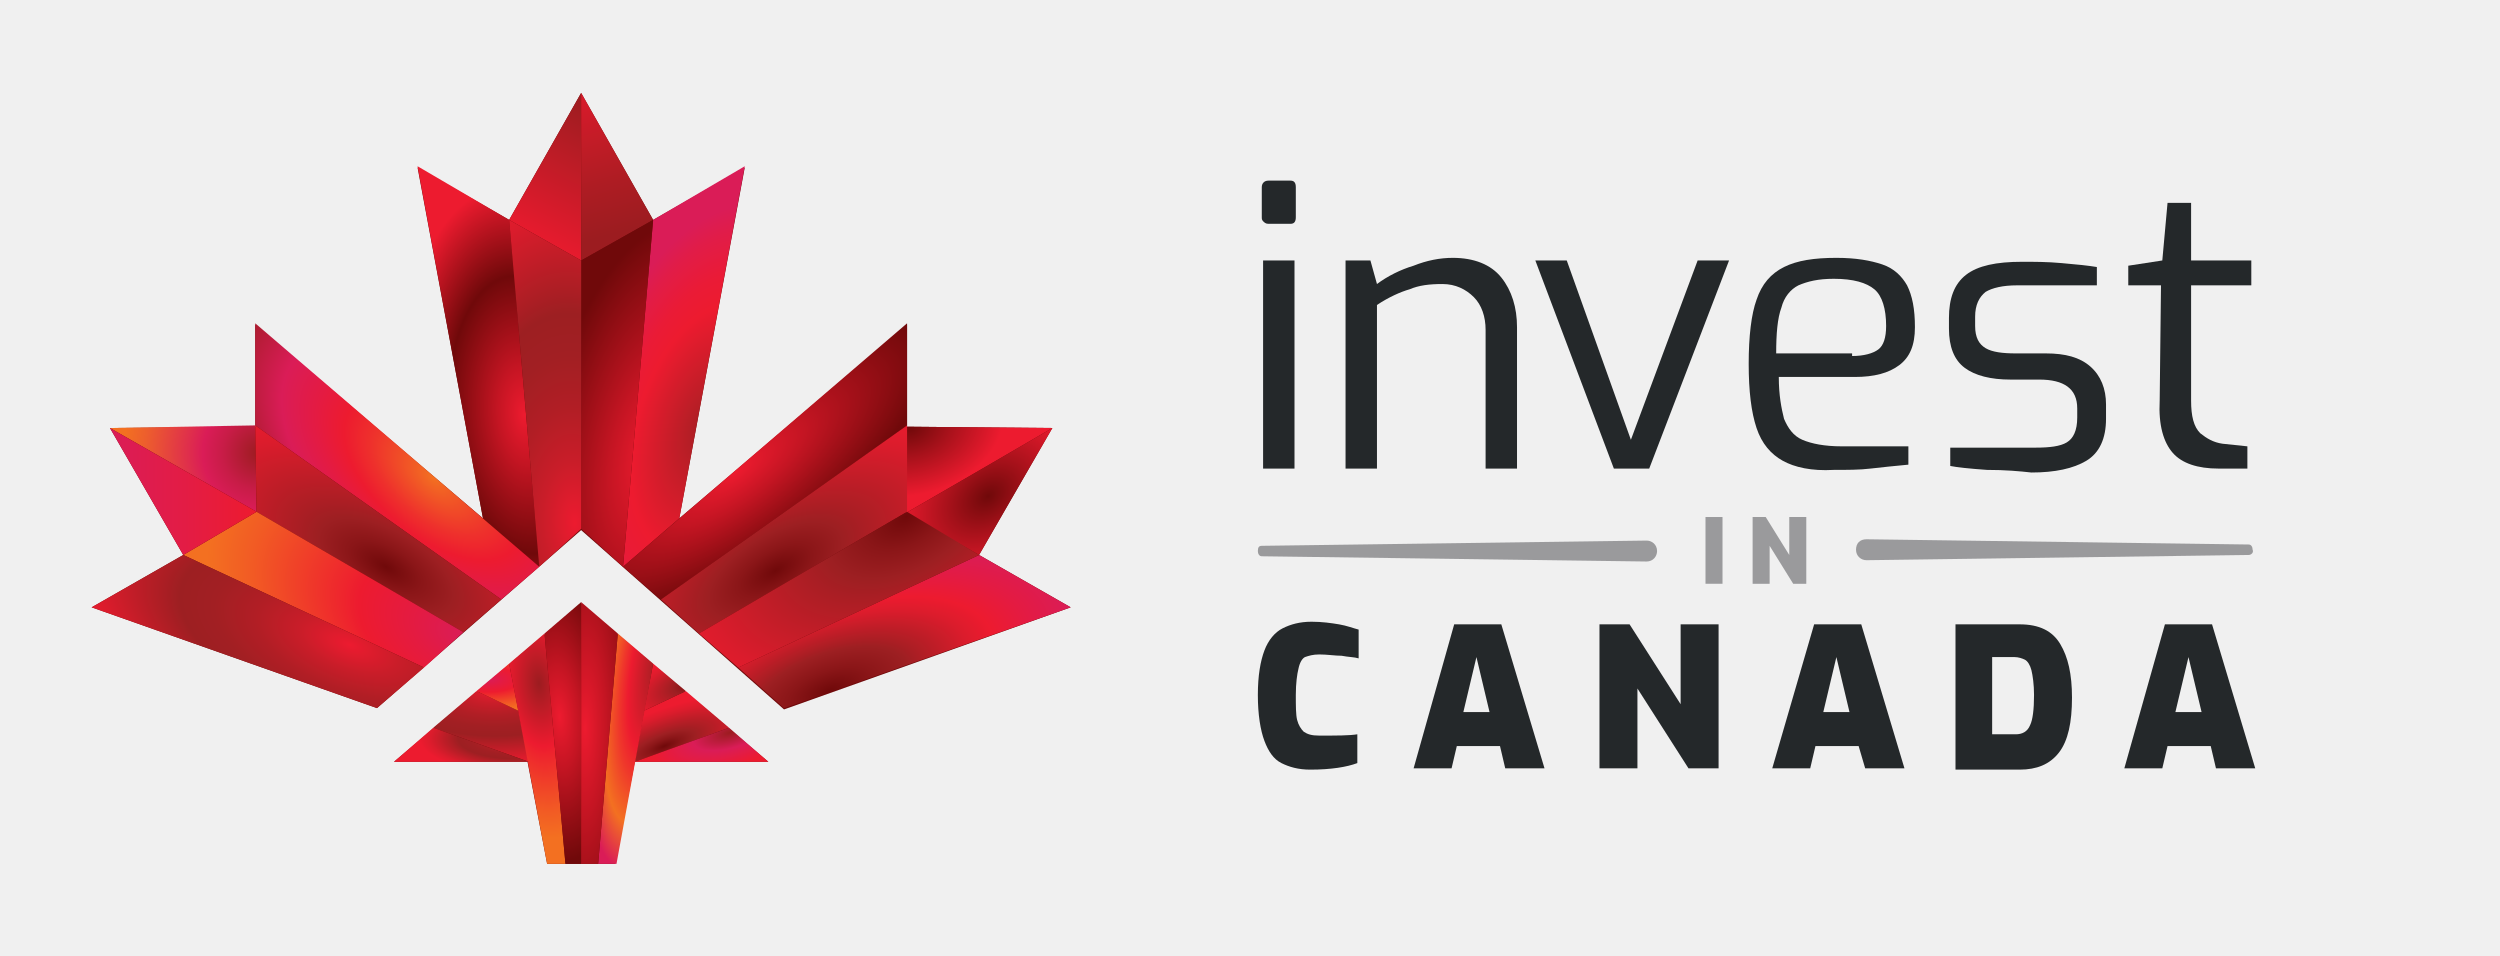
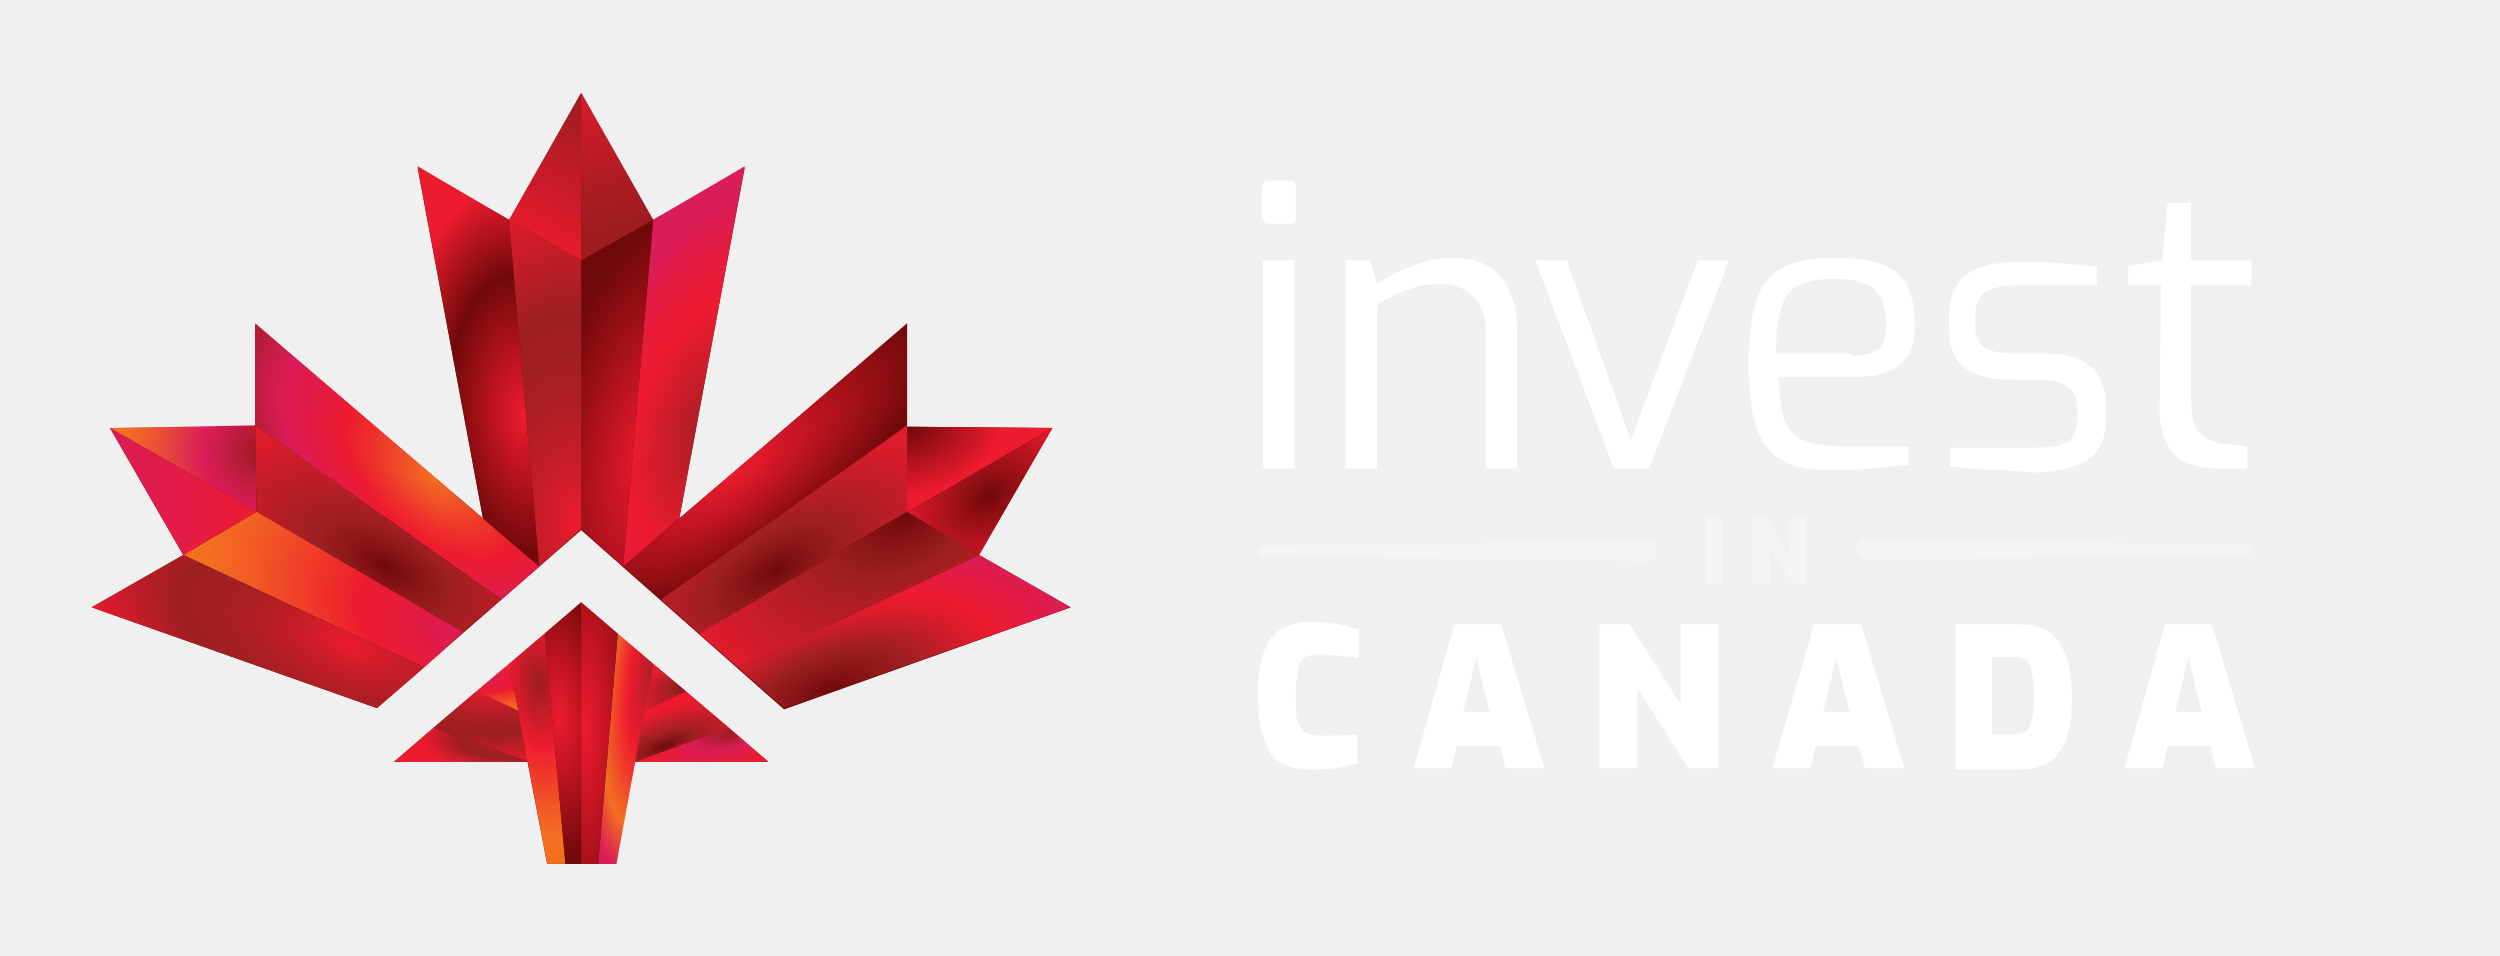
<svg xmlns="http://www.w3.org/2000/svg" xmlns:xlink="http://www.w3.org/1999/xlink" enable-background="new 0 0 191 73" viewBox="0 0 191 73">
  <linearGradient id="a" gradientUnits="userSpaceOnUse" x1="41.131" x2="46.788" y1="19.321" y2="8.665">
    <stop offset="0" stop-color="#ed1b2f" />
    <stop offset="1" stop-color="#9c1c20" />
  </linearGradient>
  <linearGradient id="b" gradientUnits="userSpaceOnUse" x1="43.282" x2="47.021" y1="4.353" y2="17.833">
    <stop offset="0" stop-color="#ed1b2f" />
    <stop offset=".159" stop-color="#de1b2c" />
    <stop offset=".721" stop-color="#ae1c23" />
    <stop offset="1" stop-color="#9c1c20" />
  </linearGradient>
  <linearGradient id="c">
    <stop offset="0" stop-color="#70090a" />
    <stop offset=".412" stop-color="#a5111a" />
    <stop offset="1" stop-color="#ed1b2f" />
  </linearGradient>
  <radialGradient id="d" cx="-302.325" cy="-2972.658" gradientTransform="matrix(.9758 -.2189 .1572 .7007 831.8085 2049.404)" gradientUnits="userSpaceOnUse" r="7.248" xlink:href="#c" />
  <radialGradient id="e" cx="53.852" cy="32.766" gradientTransform="matrix(.277 -.9609 .5129 .1478 22.1322 79.6683)" gradientUnits="userSpaceOnUse" r="17.569">
    <stop offset="0" stop-color="#a61f23" />
    <stop offset=".549" stop-color="#ed1b2f" />
    <stop offset=".687" stop-color="#ea1b36" />
    <stop offset=".881" stop-color="#e11c48" />
    <stop offset="1" stop-color="#da1c57" />
  </radialGradient>
  <linearGradient id="f">
    <stop offset="0" stop-color="#ed1b2f" />
    <stop offset=".347" stop-color="#c51523" />
    <stop offset="1" stop-color="#70090a" />
  </linearGradient>
  <radialGradient id="g" cx="49.533" cy="34.79" gradientTransform="matrix(.1894 -.9819 .4401 .08487904 24.842 80.4741)" gradientUnits="userSpaceOnUse" r="18.194" xlink:href="#f" />
  <radialGradient id="h" cx="-5686.048" cy="31.612" gradientTransform="matrix(-.08727418 -.9962 -.5317 .04658418 -439.388 -5634.212)" gradientUnits="userSpaceOnUse" r="17.556">
    <stop offset="0" stop-color="#ed1b2f" />
    <stop offset=".21" stop-color="#c51523" />
    <stop offset=".606" stop-color="#70090a" />
    <stop offset="1" stop-color="#ed1b2f" />
  </radialGradient>
  <linearGradient id="i">
    <stop offset="0" stop-color="#ed1b2f" />
    <stop offset=".012" stop-color="#ea1b2f" />
    <stop offset=".176" stop-color="#c91d29" />
    <stop offset=".333" stop-color="#b11e25" />
    <stop offset=".478" stop-color="#a21f23" />
    <stop offset=".598" stop-color="#9d1f22" />
    <stop offset=".659" stop-color="#ab1e24" />
    <stop offset=".886" stop-color="#db1c2c" />
    <stop offset="1" stop-color="#ed1b2f" />
  </linearGradient>
  <radialGradient id="j" cx="43.913" cy="39.966" gradientTransform="matrix(-.03852935 -.9993 .5337 -.02057878 24.2752 84.6687)" gradientUnits="userSpaceOnUse" r="26.806" xlink:href="#i" />
  <radialGradient id="k" cx="56.188" cy="36.05" gradientTransform="matrix(.8092 -.5876 .2115 .2912 3.0992 58.5661)" gradientUnits="userSpaceOnUse" r="17.64" xlink:href="#f" />
  <linearGradient id="l">
    <stop offset="0" stop-color="#70090a" />
    <stop offset=".169" stop-color="#8b1618" />
    <stop offset=".315" stop-color="#9d1f22" />
    <stop offset=".418" stop-color="#ab1e24" />
    <stop offset=".806" stop-color="#db1c2c" />
    <stop offset="1" stop-color="#ed1b2f" />
  </linearGradient>
  <radialGradient id="m" cx="59.257" cy="43.603" gradientTransform="matrix(.8639 -.5036 .2397 .4112 -2.3882 55.5181)" gradientUnits="userSpaceOnUse" r="18.288" xlink:href="#l" />
  <radialGradient id="n" cx="63.398" cy="52.782" gradientTransform="matrix(.9392 -.3434 .1577 .4314 -4.4697 51.7836)" gradientUnits="userSpaceOnUse" r="19.445">
    <stop offset="0" stop-color="#70090a" />
    <stop offset=".169" stop-color="#8b1618" />
    <stop offset=".315" stop-color="#9d1f22" />
    <stop offset=".368" stop-color="#ab1e24" />
    <stop offset=".571" stop-color="#db1c2c" />
    <stop offset=".672" stop-color="#ed1b2f" />
    <stop offset=".816" stop-color="#e41b42" />
    <stop offset="1" stop-color="#da1c57" />
  </radialGradient>
  <radialGradient id="o" cx="75.488" cy="37.908" gradientTransform="matrix(.7976 -.6032 .4246 .5614 -.8153 62.1615)" gradientUnits="userSpaceOnUse" r="7.808" xlink:href="#c" />
  <radialGradient id="p" cx="-3186.054" cy="2026.185" gradientTransform="matrix(.03721308 -.9993 -.9777 -.03640828 2119.317 -3075.43)" gradientUnits="userSpaceOnUse" r="10.577">
    <stop offset="0" stop-color="#9c1c20" />
    <stop offset=".267" stop-color="#c81c47" />
    <stop offset=".412" stop-color="#da1c57" />
    <stop offset=".521" stop-color="#df2e4c" />
    <stop offset=".841" stop-color="#ed5e2d" />
    <stop offset="1" stop-color="#f37021" />
  </radialGradient>
  <radialGradient id="q" cx="-5715.023" cy="36.698" gradientTransform="matrix(-.7559 -.6546 -.3479 .4017 -4274.108 -3719.313)" gradientUnits="userSpaceOnUse" r="20.058">
    <stop offset="0" stop-color="#f37021" />
    <stop offset=".046" stop-color="#f26523" />
    <stop offset=".289" stop-color="#ee302c" />
    <stop offset=".408" stop-color="#ed1b2f" />
    <stop offset=".534" stop-color="#e41b42" />
    <stop offset=".694" stop-color="#da1c57" />
    <stop offset=".892" stop-color="#ae1c30" />
    <stop offset="1" stop-color="#9c1c20" />
  </radialGradient>
  <radialGradient id="r" cx="-5711.222" cy="43.59" gradientTransform="matrix(-.8639 -.5036 -.2397 .4112 -4893.97 -2850.782)" gradientUnits="userSpaceOnUse" r="18.269" xlink:href="#l" />
  <linearGradient id="s">
    <stop offset="0" stop-color="#da1c57" />
    <stop offset=".199" stop-color="#e41b41" />
    <stop offset=".408" stop-color="#ed1b2f" />
    <stop offset=".475" stop-color="#ee262d" />
    <stop offset=".828" stop-color="#f25b24" />
    <stop offset="1" stop-color="#f37021" />
  </linearGradient>
  <radialGradient id="t" cx="-5716.964" cy="48.408" gradientTransform="matrix(-.8868 -.4622 -.275 .5277 -5021.158 -2619.318)" gradientUnits="userSpaceOnUse" r="21.009" xlink:href="#s" />
  <radialGradient id="u" cx="-5708.369" cy="49.22" gradientTransform="matrix(-.9392 -.3434 -.1577 .4314 -5326.796 -1932.203)" gradientUnits="userSpaceOnUse" r="22.765" xlink:href="#i" />
  <linearGradient id="v" gradientTransform="matrix(-1 0 0 1 -5681.667 0)" gradientUnits="userSpaceOnUse" x1="-5701.217" x2="-5690.051" y1="37.519" y2="37.519">
    <stop offset="0" stop-color="#ed1b2f" />
    <stop offset=".488" stop-color="#e31c45" />
    <stop offset="1" stop-color="#da1c57" />
  </linearGradient>
  <radialGradient id="w" cx="37.793" cy="52.695" gradientTransform="matrix(1 0 0 .4482 0 29.0792)" gradientUnits="userSpaceOnUse" r="13.189" xlink:href="#i" />
  <radialGradient id="x" cx="37.293" cy="51.922" gradientTransform="matrix(1 0 0 .39 0 31.6734)" gradientUnits="userSpaceOnUse" r="5.946" xlink:href="#s" />
  <radialGradient id="y" cx="41.183" cy="52.198" gradientTransform="matrix(-.1029 -.9947 .5078 -.05250904 18.9153 95.9038)" gradientUnits="userSpaceOnUse" r="11.878">
    <stop offset="0" stop-color="#9c1c20" />
    <stop offset=".408" stop-color="#ed1b2f" />
    <stop offset=".475" stop-color="#ee262d" />
    <stop offset=".828" stop-color="#f25b24" />
    <stop offset="1" stop-color="#f37021" />
  </radialGradient>
  <radialGradient id="z" cx="42.767" cy="54.768" gradientTransform="matrix(.05920314 .9982 -.3796 .0225142 61.0255 10.8431)" gradientUnits="userSpaceOnUse" r="11.017" xlink:href="#f" />
  <radialGradient id="A" cx="39.376" cy="56.398" gradientTransform="matrix(1 0 0 .3628 0 35.9343)" gradientUnits="userSpaceOnUse" r="7.329" xlink:href="#i" />
  <radialGradient id="B" cx="-5574.596" cy="56.762" gradientTransform="matrix(-.9312 .3644 .1269 .3242 -5147.48 2069.979)" gradientUnits="userSpaceOnUse" r="7.87" xlink:href="#l" />
  <radialGradient id="C" cx="-5576.605" cy="51.856" gradientTransform="matrix(-.9333 .3591 .161 .4184 -5159.946 2032.991)" gradientUnits="userSpaceOnUse" r="5.268" xlink:href="#l" />
  <radialGradient id="D" cx="-5573.502" cy="50.821" gradientTransform="matrix(-.1656 .9862 .2794 .04689811 -887.062 5545.031)" gradientUnits="userSpaceOnUse" r="15.79">
    <stop offset="0" stop-color="#a61f23" />
    <stop offset=".416" stop-color="#ed1b2f" />
    <stop offset=".546" stop-color="#ef362b" />
    <stop offset=".778" stop-color="#f37021" />
    <stop offset="1" stop-color="#da1c57" />
  </radialGradient>
  <radialGradient id="E" cx="-5568.365" cy="55.817" gradientTransform="matrix(.01156724 -.9999 -.2446 -.00282947 122.7615 -5512.017)" gradientUnits="userSpaceOnUse" r="18.678" xlink:href="#f" />
  <radialGradient id="F" cx="-5579.245" cy="55.808" gradientTransform="matrix(-.9617 .2742 .1119 .3925 -5316.027 1563.901)" gradientUnits="userSpaceOnUse" r="6.175">
    <stop offset="0" stop-color="#9c1c20" />
    <stop offset=".31" stop-color="#c41c44" />
    <stop offset=".466" stop-color="#da1c57" />
    <stop offset="1" stop-color="#ed1b2f" />
  </radialGradient>
  <radialGradient id="G" cx="69.238" cy="39.471" gradientTransform="matrix(-.8641 .5033 -.2995 -.5142 140.8889 24.9192)" gradientUnits="userSpaceOnUse" r="21.04" xlink:href="#l" />
-   <g fill="#24282a">
+   <g fill="#fff">
    <path d="m96.5 16.9c-.1-.1-.1-.2-.1-.3v-2.3c0-.3.2-.5.5-.5h1.7c.3 0 .4.2.4.5v2.3c0 .3-.1.5-.4.5h-1.7c-.2 0-.3-.1-.4-.2zm0 3h2.4v15.9h-2.4z" />
    <path d="m102.9 19.9h1.8l.5 1.8c.8-.6 1.8-1.1 2.8-1.4 1-.4 2-.6 3-.6 1.6 0 2.9.5 3.7 1.5s1.2 2.3 1.2 3.8v10.8h-2.4v-10.6c0-1-.3-1.9-.9-2.5s-1.4-1-2.4-1-1.8.1-2.5.4c-.7.2-1.6.6-2.5 1.2v12.5h-2.4v-15.9z" />
    <path d="m117.3 19.9h2.4l4.9 13.7 5.1-13.7h2.4l-6.1 15.9h-2.7z" />
    <path d="m136.2 35.2c-.9-.5-1.6-1.3-2-2.5s-.6-2.8-.6-4.9.2-3.8.6-4.9c.4-1.2 1.1-2 2.1-2.5s2.3-.7 4-.7c1.5 0 2.6.2 3.5.5s1.5.9 1.9 1.6c.4.8.6 1.8.6 3.2s-.4 2.3-1.2 2.9-1.9.9-3.4.9h-5.8c0 1.4.2 2.4.4 3.2.3.7.7 1.3 1.4 1.6s1.7.5 3 .5h5.1v1.4c-1.1.1-2 .2-2.9.3-.8.1-1.8.1-2.8.1-1.7.1-3-.2-3.9-.7zm5.3-8c.9 0 1.6-.2 2-.5s.6-.9.6-1.8c0-1.3-.3-2.3-.9-2.8s-1.6-.8-3.1-.8c-1.2 0-2 .2-2.7.5-.6.3-1.1.9-1.3 1.7-.3.8-.4 2-.4 3.5h5.8z" />
    <path d="m151.8 35.9c-1.4-.1-2.3-.2-2.8-.3v-1.4h6.5c1.1 0 1.9-.1 2.4-.4s.8-.9.8-1.9v-.7c0-1.5-1-2.2-2.9-2.2h-2.2c-1.5 0-2.7-.3-3.5-.9s-1.2-1.6-1.2-3v-.8c0-1.5.4-2.6 1.3-3.3s2.3-1 4.3-1c.9 0 1.9 0 3 .1 1.2.1 2.1.2 2.7.3v1.4h-6.1c-1.1 0-1.9.2-2.4.5-.5.4-.8 1-.8 1.9v.7c0 .9.3 1.4.8 1.7s1.3.4 2.3.4h2.3c1.5 0 2.6.3 3.4 1s1.2 1.7 1.2 2.9v1.1c0 1.5-.5 2.6-1.5 3.2s-2.4.9-4.2.9c-.9-.1-2-.2-3.4-.2z" />
    <path d="m166 34.6c-.7-.8-1.1-2.1-1-4l.1-8.8h-2.5v-1.5l2.6-.4.4-4.4h1.8v4.4h4.6v1.9h-4.6v8.8c0 1.2.2 2 .7 2.5.5.4 1 .7 1.7.8l1.9.2v1.7h-2.2c-1.6 0-2.8-.4-3.5-1.2z" />
  </g>
-   <path d="m130.3 39.5h1.3v5.1h-1.3z" fill="#9a9a9c" />
-   <path d="m133.8 39.5h1.1l1.8 2.9v-2.9h1.3v5.1h-1l-1.8-2.9v2.9h-1.3v-5.1z" fill="#9a9a9c" />
-   <g fill="#24282a">
+   <path d="m130.3 39.5h1.3v5.1h-1.3z" fill="#f4f4f4" />
+   <path d="m133.8 39.5h1.1l1.8 2.9v-2.9h1.3v5.1h-1l-1.8-2.9v2.9h-1.3v-5.1z" fill="#f4f4f4" />
+   <g fill="#fff">
    <path d="m97.9 58.3c-.6-.3-1-.9-1.3-1.7s-.5-2-.5-3.5.2-2.6.5-3.4.8-1.4 1.4-1.7 1.3-.5 2.2-.5c.8 0 1.5.1 2.1.2s1.1.3 1.5.4v2.2c-.3-.1-.8-.1-1.3-.2-.5 0-1.1-.1-1.7-.1-.5 0-.8.1-1.1.2-.2.1-.4.4-.5.9-.1.4-.2 1.1-.2 2 0 .8 0 1.5.1 1.9s.3.7.5.9c.3.2.6.3 1.2.3 1.3 0 2.3 0 2.9-.1v2.2c-.8.3-2 .5-3.6.5-.9 0-1.6-.2-2.2-.5z" />
    <path d="m111.1 47.7h3.6l3.3 11h-3l-.4-1.7h-3.3l-.4 1.7h-2.9zm2.7 6.7-1-4.2-1 4.2z" />
    <path d="m122.2 47.7h2.3l3.9 6.1v-6.1h2.9v11h-2.3l-3.9-6.1v6.1h-2.9z" />
    <path d="m138.6 47.7h3.6l3.3 11h-3l-.5-1.7h-3.3l-.4 1.7h-2.9zm2.7 6.7-1-4.2-1 4.2z" />
    <path d="m149.4 47.7h4.9c1.5 0 2.5.5 3.1 1.5s.9 2.3.9 4.1c0 1.9-.3 3.3-1 4.2s-1.7 1.3-3 1.3h-4.9zm4.6 8.4c.5 0 .9-.2 1.1-.7.2-.4.3-1.2.3-2.3 0-.8-.1-1.5-.2-1.9s-.3-.7-.5-.8-.5-.2-.8-.2h-1.7v5.9z" />
    <path d="m165.4 47.7h3.6l3.3 11h-3l-.4-1.7h-3.3l-.4 1.7h-2.9zm2.8 6.7-1-4.2-1 4.2z" />
  </g>
-   <path d="m96.4 41.7 29.4-.4c.4 0 .8.3.8.8 0 .4-.3.8-.8.8l-29.4-.4c-.2 0-.3-.2-.3-.4 0-.3.1-.4.3-.4z" fill="#9a9a9c" />
-   <path d="m171.8 42.4-29.2.4c-.4 0-.8-.3-.8-.8s.3-.8.8-.8l29.2.4c.2 0 .3.2.3.4.1.2-.1.4-.3.4z" fill="#9a9a9c" />
+   <path d="m96.4 41.7 29.4-.4c.4 0 .8.3.8.8 0 .4-.3.8-.8.8l-29.4-.4c-.2 0-.3-.2-.3-.4 0-.3.1-.4.3-.4z" fill="#f4f4f4" />
+   <path d="m171.8 42.4-29.2.4c-.4 0-.8-.3-.8-.8s.3-.8.8-.8l29.2.4c.2 0 .3.2.3.4.1.2-.1.4-.3.4z" fill="#f4f4f4" />
  <path d="m47 66 1.5-7.8h10.2l-14.3-12.1-14.3 12.1h10.2l1.5 7.8z" fill="#70090a" />
  <path d="m59.9 54.2-15.5-13.7-15.6 13.6-21.8-7.7 7-4-5.6-9.7 11.1-.1v-7.8l17.4 14.8-5-26.8 7 4 5.5-9.7 5.5 9.7 7-4-5 26.8 17.4-14.8v7.8l11.1.1-5.6 9.7 7 4z" fill="#70090a" />
  <path d="m44.4 7.1-5.5 9.7 5.5 3.1z" fill="url(#a)" />
  <path d="m44.4 7.1v12.8l5.5-3.1z" fill="url(#b)" />
  <path d="m80.4 32.7-11.1-.1-.1 6.6z" fill="url(#d)" />
  <path d="m56.9 12.7-7 4.1-2.3 26.5 4.3-3.7z" fill="url(#e)" />
  <path d="m49.9 16.8-5.5 3.1v20.5l3.2 2.9z" fill="url(#g)" />
  <path d="m31.9 12.7 7 4.1 2.3 26.5-4.3-3.7z" fill="url(#h)" />
  <path d="m38.9 16.8 5.5 3.1v20.5l-3.2 2.9z" fill="url(#j)" />
  <path d="m47.6 43.3 21.7-18.6v7.8l-18.8 13.3z" fill="url(#k)" />
  <path d="m69.3 32.5-18.8 13.3 2.9 2.6 15.9-9.3z" fill="url(#m)" />
  <path d="m56.4 51 18.4-8.6 7 4-21.9 7.7z" fill="url(#n)" />
  <path d="m74.8 42.4 5.6-9.7-11.2 6.5z" fill="url(#o)" />
  <path d="m8.4 32.7 11.1-.2.1 6.6z" fill="url(#p)" />
  <path d="m41.2 43.3-21.7-18.6v7.8l18.8 13.3z" fill="url(#q)" />
  <path d="m19.5 32.5 18.8 13.3-2.9 2.5-15.8-9.2z" fill="url(#r)" />
  <path d="m35.4 48.3-15.8-9.2-5.6 3.3 18.4 8.6z" fill="url(#t)" />
  <path d="m32.4 51-18.4-8.6-7 4 21.8 7.7z" fill="url(#u)" />
  <path d="m14 42.4-5.6-9.7 11.2 6.4z" fill="url(#v)" />
  <path d="m33.1 55.6 3.3-2.8 3.2 1.5.8 3.9z" fill="url(#w)" />
  <path d="m38.9 50.7-2.5 2.1 3.2 1.5z" fill="url(#x)" />
  <path d="m41.6 48.4-2.7 2.3 2.9 15.3h1.4z" fill="url(#y)" />
  <path d="m41.6 48.4 2.8-2.4v20h-1.2z" fill="url(#z)" />
  <path d="m40.4 58.2h-10.3l3-2.6z" fill="url(#A)" />
  <path d="m55.7 55.6-3.3-2.8-3.2 1.5-.7 3.9z" fill="url(#B)" />
  <path d="m49.9 50.7 2.5 2.1-3.2 1.5z" fill="url(#C)" />
  <path d="m47.2 48.4 2.7 2.3-2.8 15.3h-1.4z" fill="url(#D)" />
  <path d="m47.2 48.4-2.8-2.4v20h1.3z" fill="url(#E)" />
  <path d="m48.5 58.2h10.2l-3-2.6z" fill="url(#F)" />
  <path d="m53.4 48.4 15.9-9.3 5.5 3.3-18.4 8.6z" fill="url(#G)" />
</svg>
